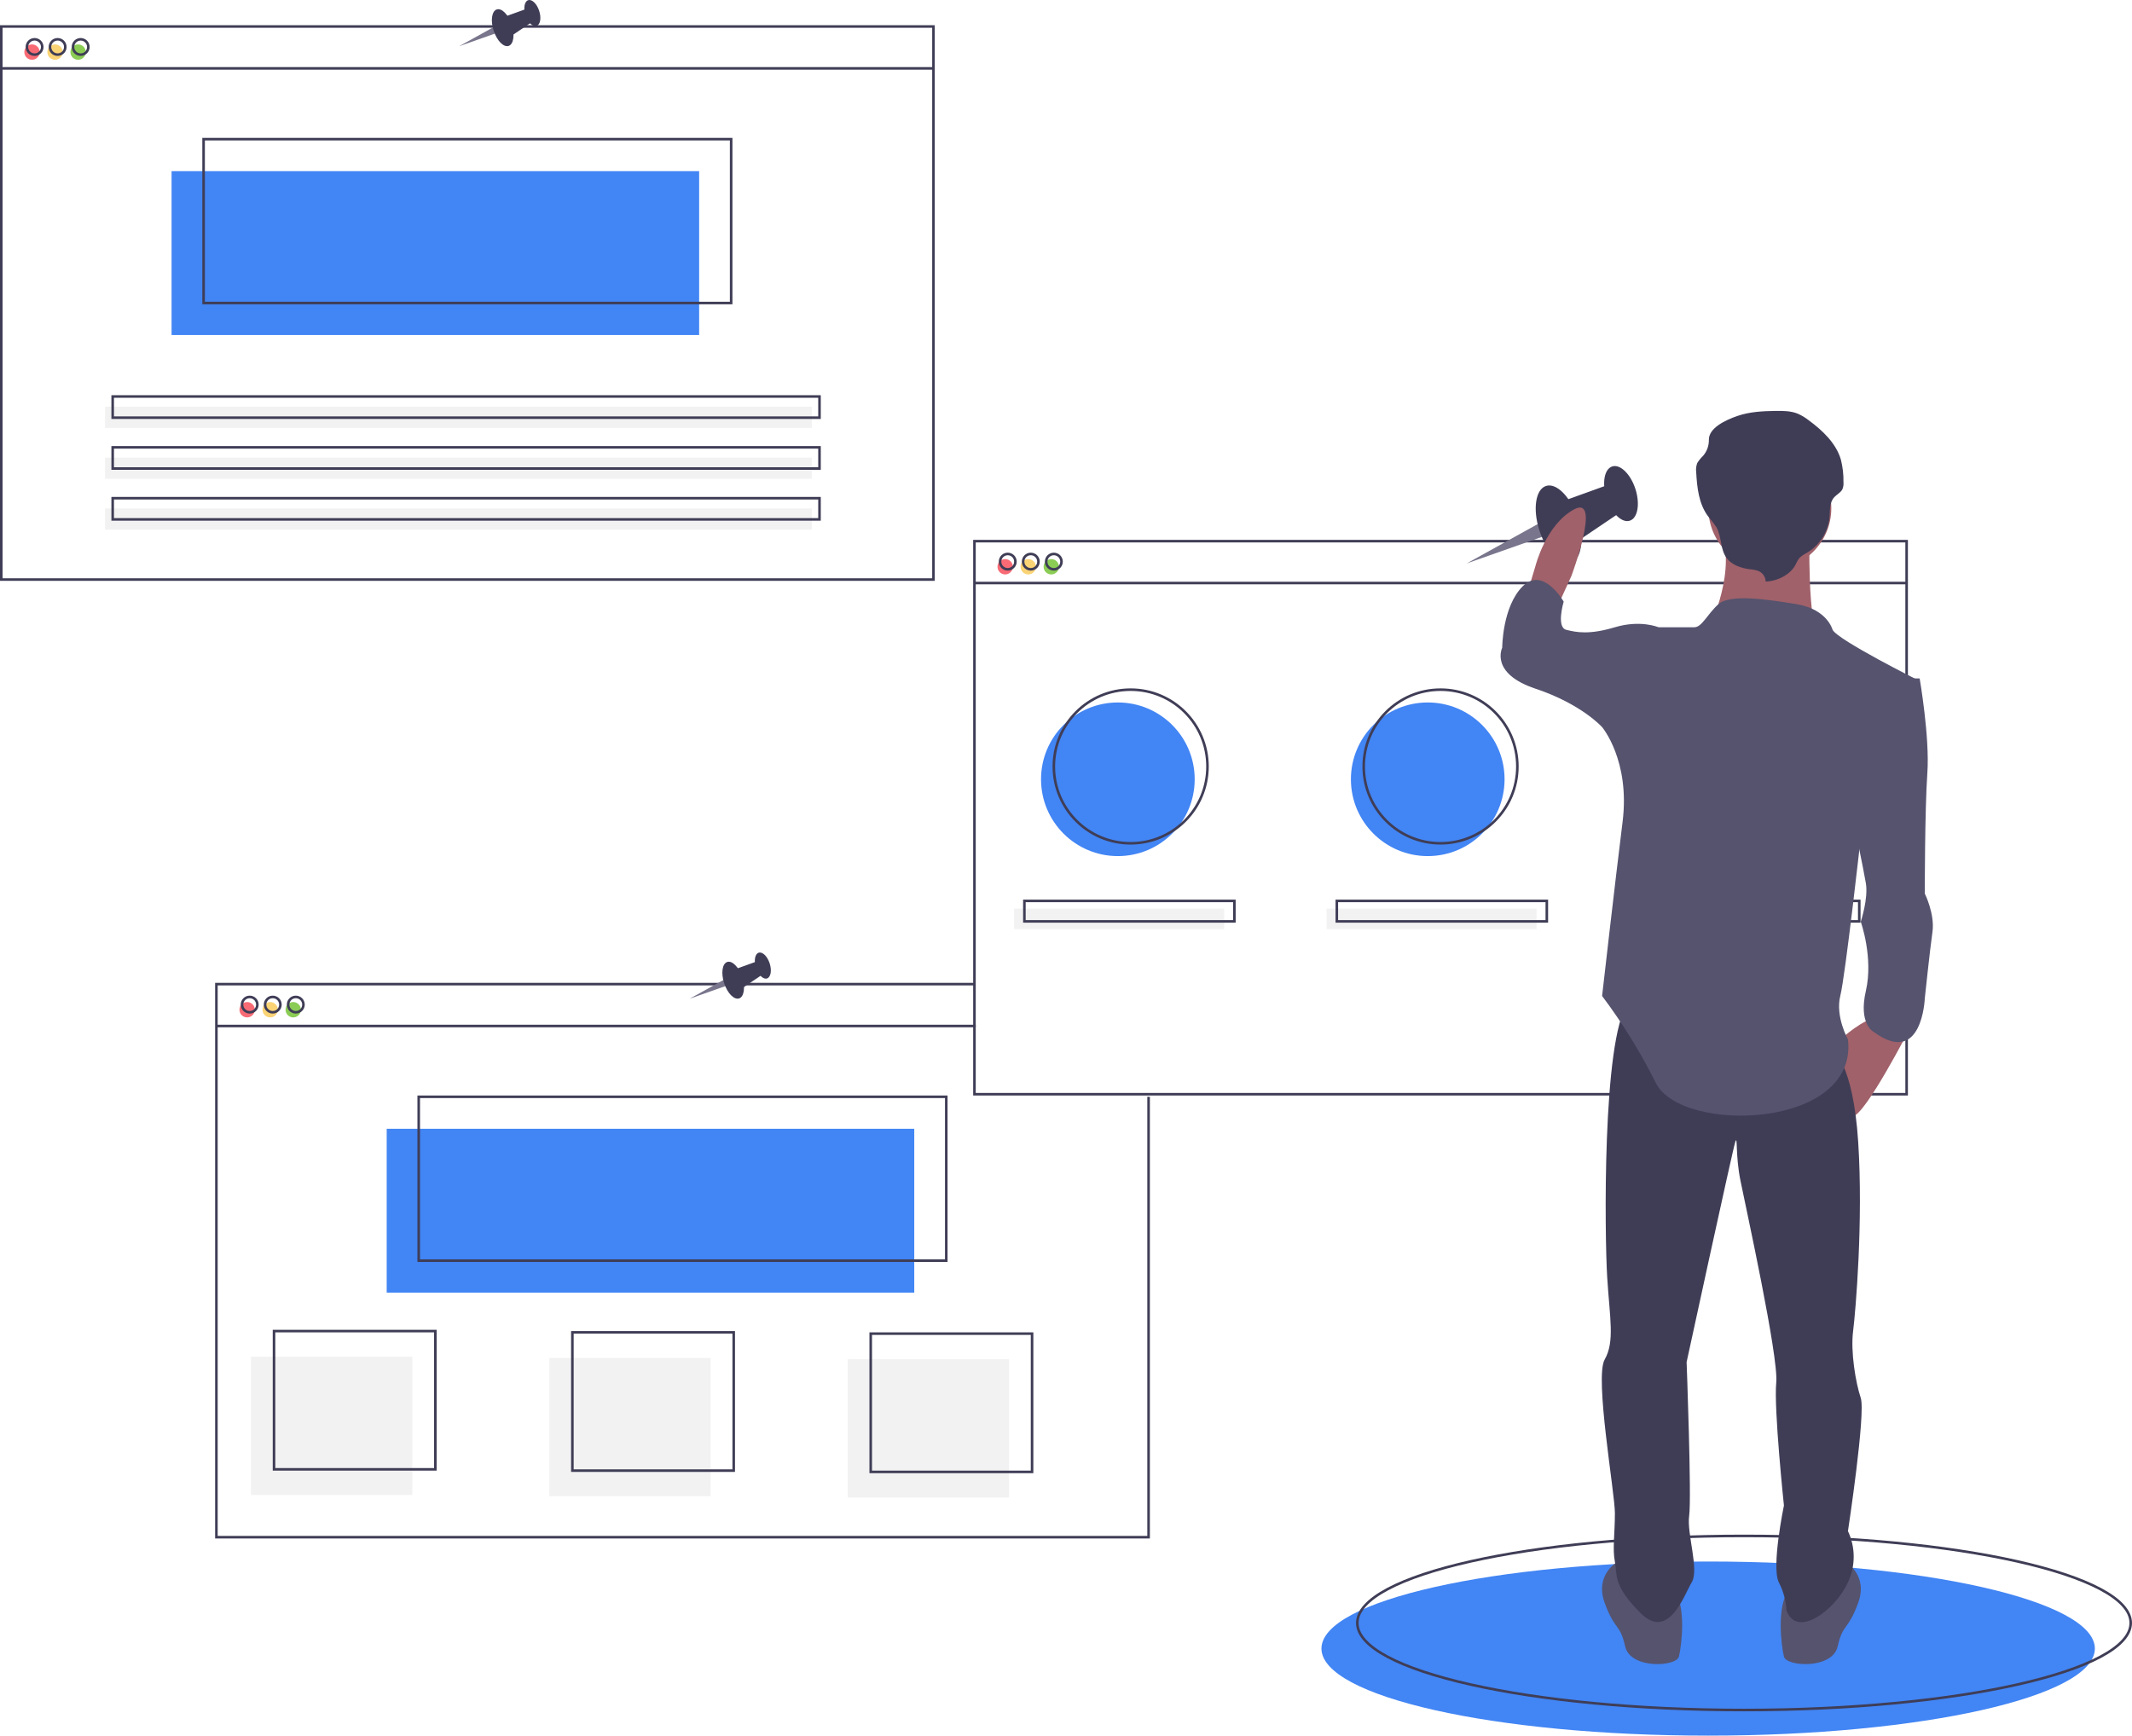
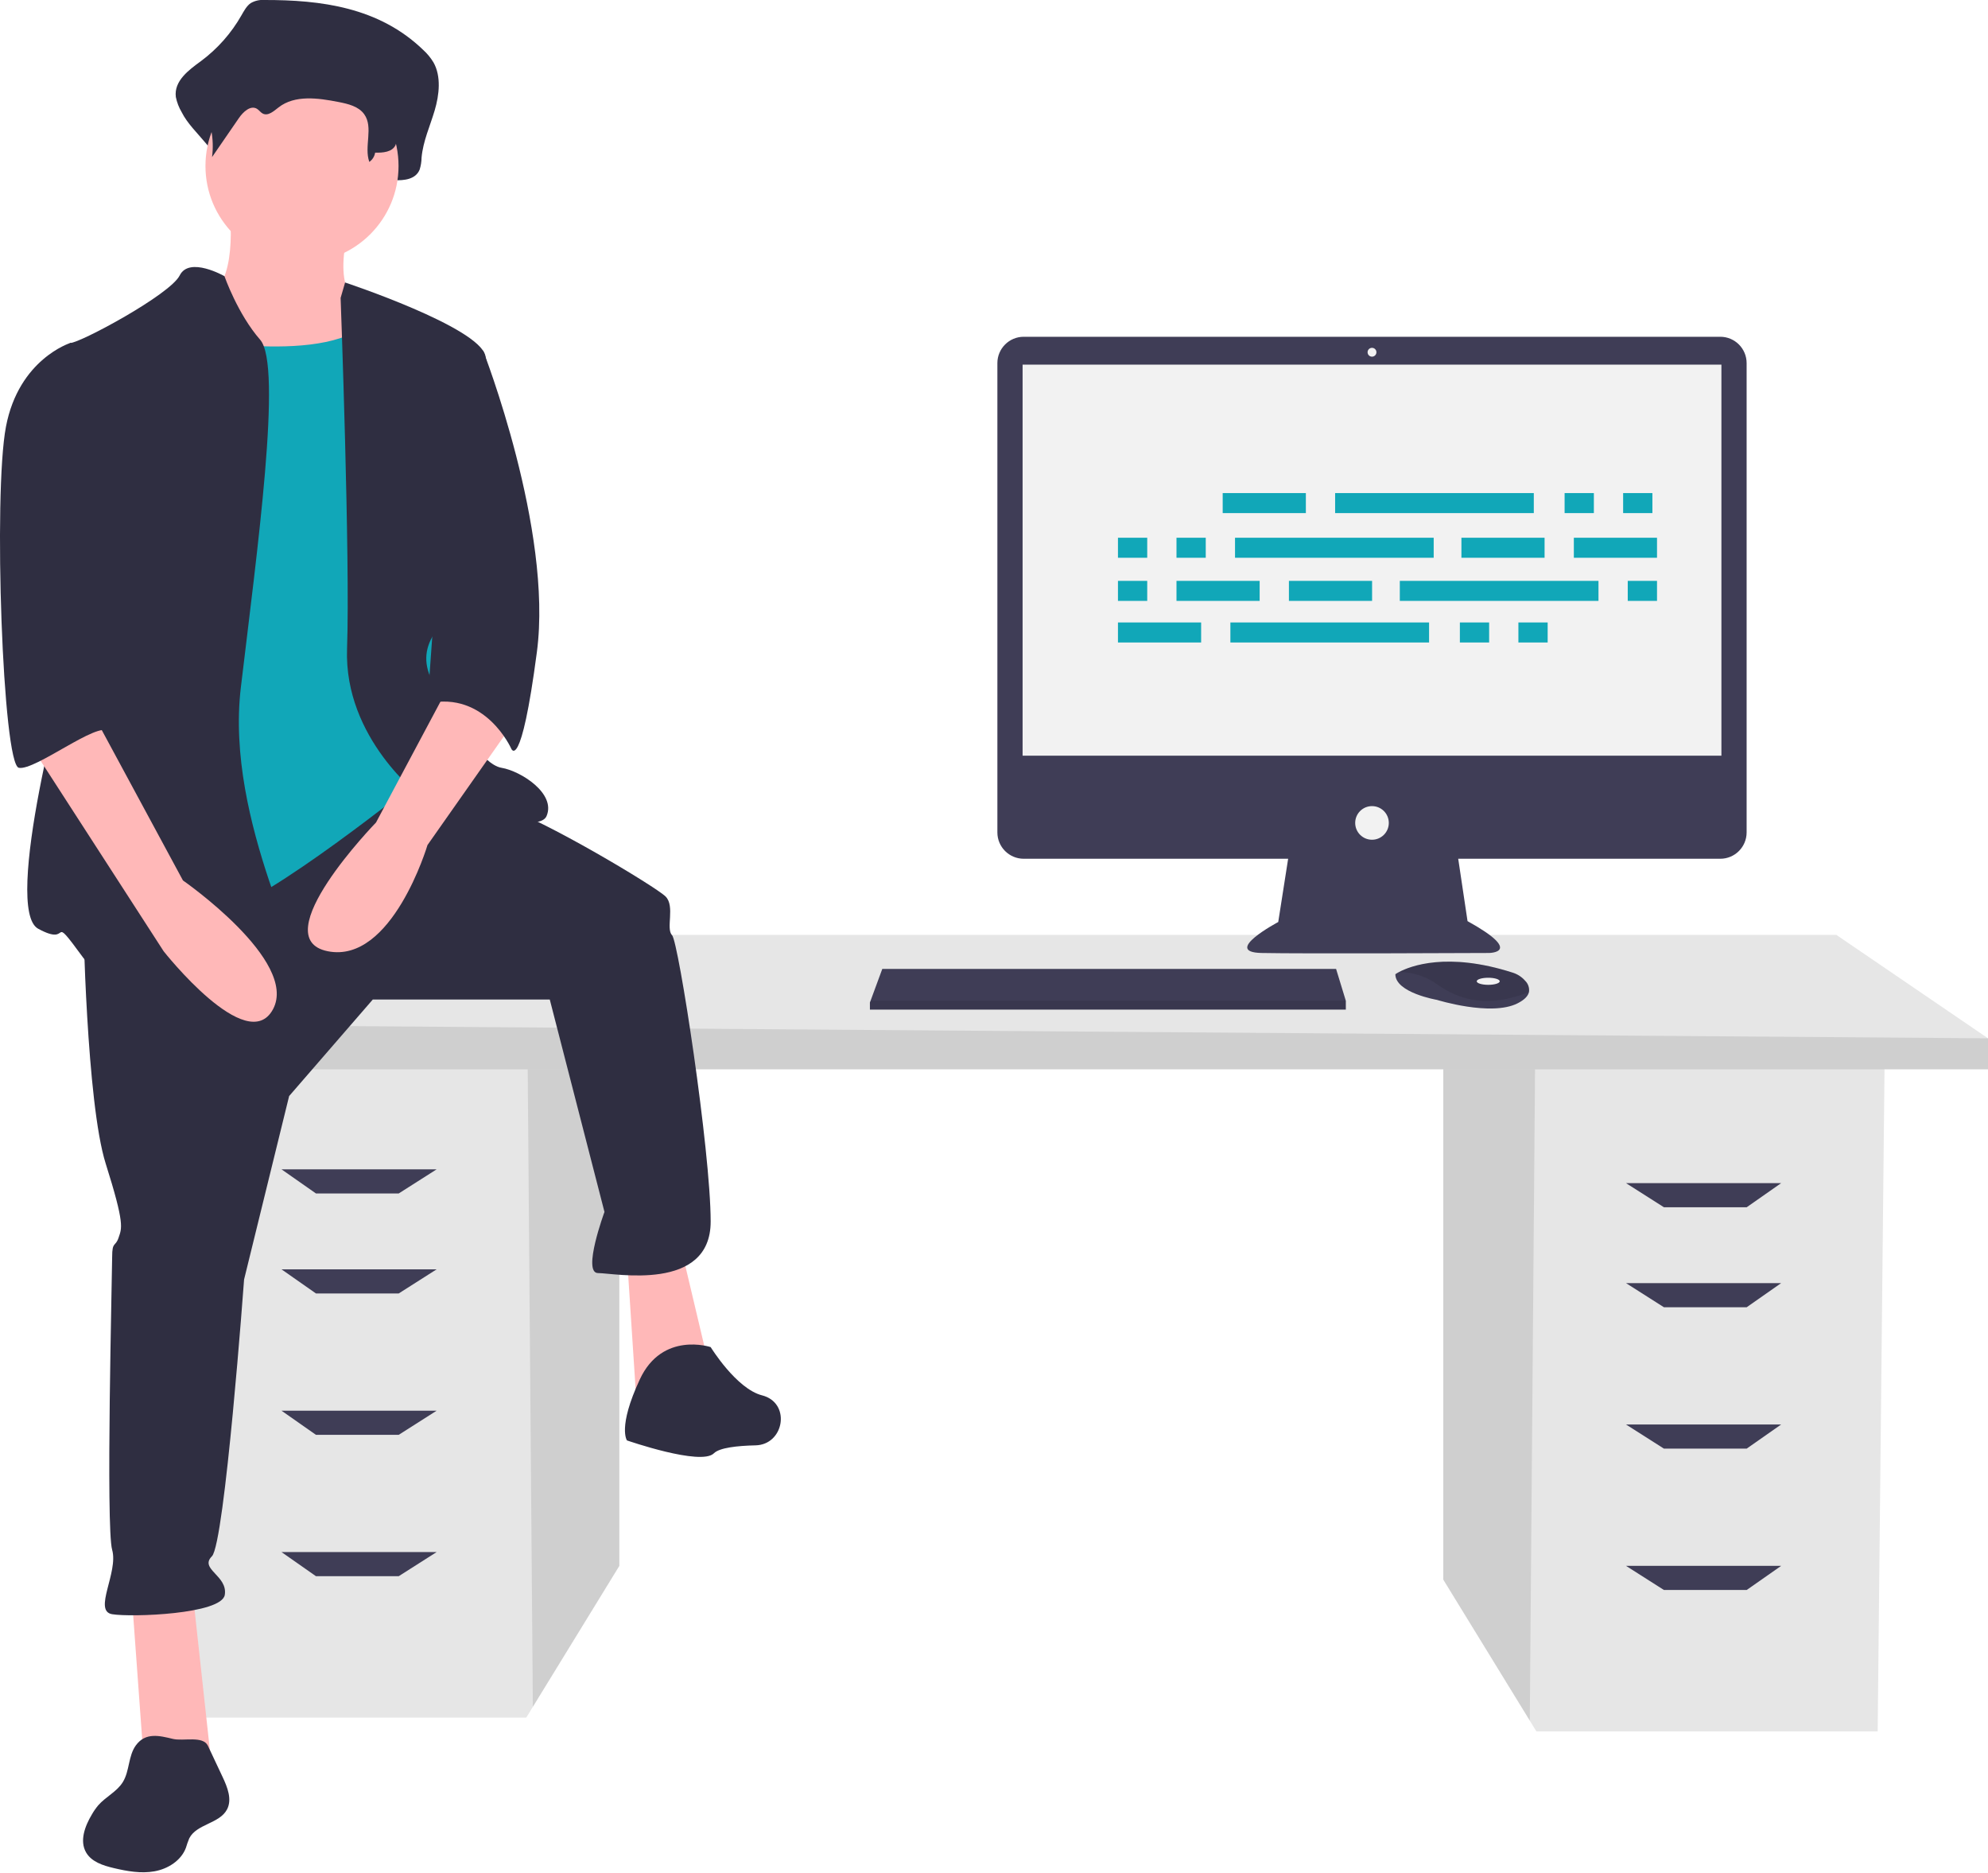
- <svg xmlns="http://www.w3.org/2000/svg" id="e66cdcae-b662-46fb-b424-18ba1a805fb0" data-name="Layer 1" width="832.5" height="677.845" viewBox="0 0 832.5 677.845">
-   <ellipse cx="667" cy="643.845" rx="151" ry="34" fill="#4285f4" />
-   <ellipse cx="681" cy="633.845" rx="151" ry="34" fill="none" stroke="#3f3d56" stroke-miterlimit="10" />
-   <circle cx="436.5" cy="304.345" r="30" fill="#4285f4" />
-   <circle cx="557.5" cy="304.345" r="30" fill="#4285f4" />
-   <circle cx="678.5" cy="304.345" r="30" fill="#4285f4" />
-   <circle cx="12.5" cy="20.345" r="3" fill="#f86b75" />
-   <circle cx="21.5" cy="20.345" r="3" fill="#fad375" />
-   <circle cx="30.5" cy="20.345" r="3" fill="#8bcc55" />
-   <rect x="67" y="66.845" width="206" height="64" fill="#4285f4" />
-   <rect x="0.5" y="10.345" width="364" height="216" fill="none" stroke="#3f3d56" stroke-miterlimit="10" />
-   <line x1="0.5" y1="26.703" x2="364.5" y2="26.703" fill="none" stroke="#3f3d56" stroke-miterlimit="10" />
-   <circle cx="13.5" cy="18.345" r="3" fill="none" stroke="#3f3d56" stroke-miterlimit="10" />
-   <circle cx="22.5" cy="18.345" r="3" fill="none" stroke="#3f3d56" stroke-miterlimit="10" />
-   <circle cx="31.5" cy="18.345" r="3" fill="none" stroke="#3f3d56" stroke-miterlimit="10" />
-   <rect x="79.5" y="54.345" width="206" height="64" fill="none" stroke="#3f3d56" stroke-miterlimit="10" />
-   <rect x="41" y="158.845" width="276" height="8.276" fill="#f2f2f2" />
-   <rect x="41" y="178.707" width="276" height="8.276" fill="#f2f2f2" />
-   <rect x="41" y="198.569" width="276" height="8.276" fill="#f2f2f2" />
-   <rect x="44" y="154.845" width="276" height="8.276" fill="none" stroke="#3f3d56" stroke-miterlimit="10" />
-   <rect x="44" y="174.707" width="276" height="8.276" fill="none" stroke="#3f3d56" stroke-miterlimit="10" />
-   <rect x="44" y="194.569" width="276" height="8.276" fill="none" stroke="#3f3d56" stroke-miterlimit="10" />
-   <circle cx="96.5" cy="394.345" r="3" fill="#f86b75" />
-   <circle cx="105.5" cy="394.345" r="3" fill="#fad375" />
-   <circle cx="114.5" cy="394.345" r="3" fill="#8bcc55" />
-   <rect x="151" y="440.845" width="206" height="64" fill="#4285f4" />
-   <polyline points="448.5 428.345 448.5 600.345 84.5 600.345 84.5 384.345 380.5 384.345" fill="none" stroke="#3f3d56" stroke-miterlimit="10" />
-   <line x1="84.5" y1="400.703" x2="381" y2="400.703" fill="none" stroke="#3f3d56" stroke-miterlimit="10" />
-   <circle cx="97.5" cy="392.345" r="3" fill="none" stroke="#3f3d56" stroke-miterlimit="10" />
-   <circle cx="106.5" cy="392.345" r="3" fill="none" stroke="#3f3d56" stroke-miterlimit="10" />
-   <circle cx="115.5" cy="392.345" r="3" fill="none" stroke="#3f3d56" stroke-miterlimit="10" />
-   <rect x="163.5" y="428.345" width="206" height="64" fill="none" stroke="#3f3d56" stroke-miterlimit="10" />
-   <circle cx="392.5" cy="221.345" r="3" fill="#f86b75" />
-   <circle cx="401.5" cy="221.345" r="3" fill="#fad375" />
-   <circle cx="410.5" cy="221.345" r="3" fill="#8bcc55" />
-   <rect x="380.5" y="211.345" width="364" height="216" fill="none" stroke="#3f3d56" stroke-miterlimit="10" />
-   <line x1="380.5" y1="227.703" x2="744.5" y2="227.703" fill="none" stroke="#3f3d56" stroke-miterlimit="10" />
-   <circle cx="393.5" cy="219.345" r="3" fill="none" stroke="#3f3d56" stroke-miterlimit="10" />
-   <circle cx="402.5" cy="219.345" r="3" fill="none" stroke="#3f3d56" stroke-miterlimit="10" />
-   <circle cx="411.5" cy="219.345" r="3" fill="none" stroke="#3f3d56" stroke-miterlimit="10" />
-   <circle cx="441.5" cy="299.345" r="30" fill="none" stroke="#3f3d56" stroke-miterlimit="10" />
-   <circle cx="562.5" cy="299.345" r="30" fill="none" stroke="#3f3d56" stroke-miterlimit="10" />
-   <circle cx="683.5" cy="299.345" r="30" fill="none" stroke="#3f3d56" stroke-miterlimit="10" />
-   <rect x="396" y="354.845" width="82" height="8" fill="#f2f2f2" />
-   <rect x="518" y="354.845" width="82" height="8" fill="#f2f2f2" />
-   <rect x="640" y="354.845" width="82" height="8" fill="#f2f2f2" />
-   <rect x="400" y="351.845" width="82" height="8" fill="none" stroke="#3f3d56" stroke-miterlimit="10" />
-   <rect x="522" y="351.845" width="82" height="8" fill="none" stroke="#3f3d56" stroke-miterlimit="10" />
-   <rect x="644" y="351.845" width="82" height="8" fill="none" stroke="#3f3d56" stroke-miterlimit="10" />
-   <rect x="98" y="529.845" width="63" height="54" fill="#f2f2f2" />
-   <rect x="214.5" y="530.345" width="63" height="54" fill="#f2f2f2" />
-   <rect x="331" y="530.845" width="63" height="54" fill="#f2f2f2" />
-   <rect x="107" y="519.845" width="63" height="54" fill="none" stroke="#3f3d56" stroke-miterlimit="10" />
-   <rect x="223.5" y="520.345" width="63" height="54" fill="none" stroke="#3f3d56" stroke-miterlimit="10" />
-   <rect x="340" y="520.845" width="63" height="54" fill="none" stroke="#3f3d56" stroke-miterlimit="10" />
-   <polygon points="600.786 204.492 572.726 220.039 602.65 209.483 600.786 204.492" fill="#79758c" />
-   <ellipse cx="792.31" cy="315.866" rx="7.829" ry="15.772" transform="translate(-242.5739 149.1338) rotate(-17.99425)" fill="#3f3d56" />
-   <ellipse cx="816.715" cy="303.839" rx="5.906" ry="11.137" transform="translate(-237.665 156.0847) rotate(-17.99425)" fill="#3f3d56" />
-   <polygon points="610.365 195.681 628.977 188.961 632.933 199.919 614.919 212.087 610.365 195.681" fill="#3f3d56" />
-   <path d="M792.335,347.046l5-11s12-32,1-26-15,22-15,22l-3,10Z" transform="translate(-183.75 -111.0777)" fill="#a0616a" />
-   <path d="M929.335,513.046s-17,33-22,34-5-30-5-30,10-9,14-8S929.335,513.046,929.335,513.046Z" transform="translate(-183.75 -111.0777)" fill="#a0616a" />
-   <path d="M904.335,721.046s9,5,5,16-6,8-8,17-20,8-21,4-3-20,2-26S904.335,721.046,904.335,721.046Z" transform="translate(-183.75 -111.0777)" fill="#55536e" />
-   <path d="M815.335,721.046s-9,5-5,16,6,8,8,17,20,8,21,4,3-20-2-26S815.335,721.046,815.335,721.046Z" transform="translate(-183.75 -111.0777)" fill="#55536e" />
-   <path d="M899.335,521.046s8,5,10,36-1,66-2,74,1,20,3,26-5,52-5,52a23.433,23.433,0,0,1,0,20c-5,11-20,22-24,11a27.131,27.131,0,0,0-3-11c-3-6,2-30,2-30s-4-38-3-48-12-69-14-79-1-18-2-15-19,86-19,86,2,53,1,60,4,21,1,26-9,23-20,12-9-15-10-20,0-11,0-19-8-53-4-60,2-16,1-32-2-93,8-107S899.335,521.046,899.335,521.046Z" transform="translate(-183.75 -111.0777)" fill="#3f3d56" />
-   <circle cx="691.085" cy="198.469" r="24" fill="#a0616a" />
-   <path d="M890.335,319.046s-1,36,4,42-43-5-43-5,11-23,4-38S890.335,319.046,890.335,319.046Z" transform="translate(-183.75 -111.0777)" fill="#a0616a" />
-   <path d="M899.335,357.046s-2-8-14-10-26.191-4-30.595,0-6.405,9-9.405,9h-14l-22,39s11,13,8,37-8,68-8,68a219.995,219.995,0,0,1,21,34c10,20,79,18,75-17,0,0-5-9-3-17s8-62,8-62l23-61S901.335,361.046,899.335,357.046Z" transform="translate(-183.75 -111.0777)" fill="#55536e" />
-   <path d="M926.335,376.046h7s4,23,3,37-1,47-1,47,4,8,3,15-3,26-3,26-1,27-20,13c0,0-6-3-3-16s-2-27-2-27,3-9,2-15-5-25-5-25Z" transform="translate(-183.75 -111.0777)" fill="#55536e" />
-   <path d="M836.335,359.046l-5-3s-7-3-17,0-15,2-19,1-1-11-1-11-8-14-16-6-8,24-8,24-5,10,13,16,26,15,26,15h20Z" transform="translate(-183.75 -111.0777)" fill="#55536e" />
-   <path d="M873.208,338.194a4.636,4.636,0,0,0-2.875-4.13,13.109,13.109,0,0,0-3.417-.675c-3.405-.439-6.908-1.688-8.892-4.289-2.641-3.464-1.919-8.309-4.036-12.07a41.86,41.86,0,0,0-3.227-4.24c-3.694-4.944-4.345-11.255-4.682-17.26a7.41,7.41,0,0,1,.407-3.606,13.863,13.863,0,0,1,2.282-2.816,9.352,9.352,0,0,0,2.262-6.241c-.108-4.651,6.546-7.776,11.259-9.382s9.823-1.862,14.844-1.93c2.886-.039,5.865-.005,8.518,1.049a19.607,19.607,0,0,1,4.271,2.543c5.56,4.07,10.782,9.073,12.648,15.406a33.311,33.311,0,0,1,1.013,8.848,5.791,5.791,0,0,1-.396,2.723c-.667,1.342-2.24,2.068-3.257,3.206-1.899,2.125-1.561,5.2-1.802,7.95a18.21,18.21,0,0,1-8.944,13.773,11.406,11.406,0,0,0-2.797,1.934,12.279,12.279,0,0,0-1.543,2.693C882.845,335.517,877.805,338.058,873.208,338.194Z" transform="translate(-183.75 -111.0777)" fill="#3f3d56" />
-   <polygon points="192.598 10.671 179.278 18.05 193.483 13.04 192.598 10.671" fill="#79758c" />
-   <ellipse cx="380.038" cy="121.889" rx="3.716" ry="7.487" transform="translate(-202.8155 12.28627) rotate(-17.99425)" fill="#3f3d56" />
-   <ellipse cx="391.623" cy="116.18" rx="2.804" ry="5.286" transform="translate(-200.4854 15.58571) rotate(-17.99425)" fill="#3f3d56" />
-   <polygon points="197.145 6.488 205.98 3.299 207.858 8.5 199.307 14.276 197.145 6.488" fill="#3f3d56" />
-   <polygon points="282.598 382.671 269.278 390.05 283.483 385.04 282.598 382.671" fill="#79758c" />
-   <ellipse cx="470.038" cy="493.889" rx="3.716" ry="7.487" transform="translate(-313.3323 58.28467) rotate(-17.99425)" fill="#3f3d56" />
-   <ellipse cx="481.623" cy="488.18" rx="2.804" ry="5.286" transform="translate(-311.0021 61.58411) rotate(-17.99425)" fill="#3f3d56" />
-   <polygon points="287.145 378.488 295.98 375.299 297.858 380.5 289.307 386.276 287.145 378.488" fill="#3f3d56" />
+ <svg xmlns="http://www.w3.org/2000/svg" data-name="Layer 1" width="711.188" height="669.683" viewBox="0 0 711.188 669.683">
+   <polygon points="516.326 380.018 516.326 565.013 547.27 615.443 549.625 619.279 671.722 619.279 674.189 380.018 516.326 380.018" fill="#e6e6e6" />
+   <polygon points="516.326 380.018 516.326 565.013 547.27 615.443 549.169 380.018 516.326 380.018" opacity="0.1" />
+   <polygon points="221.566 375.084 221.566 560.08 190.622 610.51 188.267 614.345 66.17 614.345 63.703 375.084 221.566 375.084" fill="#e6e6e6" />
+   <polygon points="221.566 375.084 221.566 560.08 190.622 610.51 188.723 375.084 221.566 375.084" opacity="0.1" />
+   <polygon points="711.188 371.385 711.188 382.484 47.67 382.484 47.67 366.451 109.335 334.385 656.923 334.385 711.188 371.385" fill="#e6e6e6" />
+   <polygon points="711.188 371.385 711.188 382.484 47.67 382.484 47.67 366.451 711.188 371.385" opacity="0.1" />
+   <polygon points="142.635 426.883 113.035 426.883 100.702 418.25 156.201 418.25 142.635 426.883" fill="#3f3d56" />
+   <polygon points="142.635 462.649 113.035 462.649 100.702 454.016 156.201 454.016 142.635 462.649" fill="#3f3d56" />
+   <polygon points="142.635 513.215 113.035 513.215 100.702 504.581 156.201 504.581 142.635 513.215" fill="#3f3d56" />
+   <polygon points="142.635 563.78 113.035 563.78 100.702 555.147 156.201 555.147 142.635 563.78" fill="#3f3d56" />
+   <polygon points="595.257 431.816 624.857 431.816 637.19 423.183 581.691 423.183 595.257 431.816" fill="#3f3d56" />
+   <polygon points="595.257 467.582 624.857 467.582 637.19 458.949 581.691 458.949 595.257 467.582" fill="#3f3d56" />
+   <polygon points="595.257 518.148 624.857 518.148 637.19 509.515 581.691 509.515 595.257 518.148" fill="#3f3d56" />
+   <polygon points="595.257 568.713 624.857 568.713 637.19 560.08 581.691 560.08 595.257 568.713" fill="#3f3d56" />
+   <path d="M859.82,235.615H610.634a9.423,9.423,0,0,0-9.424,9.424V412.897a9.423,9.423,0,0,0,9.424,9.424h94.593l-3.544,22.626s-20.253,10.759-6.013,11.076,81.328,0,81.328,0,12.974,0-7.595-11.392l-3.334-22.31h93.75a9.423,9.423,0,0,0,9.424-9.424V245.039A9.423,9.423,0,0,0,859.82,235.615Z" transform="translate(-244.406 -115.1587)" fill="#3f3d56" />
+   <rect x="365.823" y="130.424" width="249.996" height="139.871" fill="#f2f2f2" />
+   <circle cx="490.821" cy="125.994" r="1.582" fill="#f2f2f2" />
+   <circle cx="490.821" cy="294.346" r="6.013" fill="#f2f2f2" />
+   <polygon points="481.452 357.952 481.452 361.117 311.202 361.117 311.202 358.585 311.436 357.952 315.632 346.56 477.971 346.56 481.452 357.952" fill="#3f3d56" />
+   <path d="M791.376,470.013c-.31,1.326-1.481,2.725-4.127,4.047-9.493,4.747-28.797-1.266-28.797-1.266s-14.873-2.532-14.873-9.177a11.866,11.866,0,0,1,1.304-.775c3.991-2.112,17.225-7.322,40.691.221a9.786,9.786,0,0,1,4.46,2.923A4.667,4.667,0,0,1,791.376,470.013Z" transform="translate(-244.406 -115.1587)" fill="#3f3d56" />
+   <path d="M791.376,470.013c-11.62,4.452-21.977,4.785-32.607-2.598a23.343,23.343,0,0,0-13.886-4.573c3.991-2.112,17.225-7.322,40.691.221a9.786,9.786,0,0,1,4.46,2.923A4.667,4.667,0,0,1,791.376,470.013Z" transform="translate(-244.406 -115.1587)" opacity="0.1" />
+   <ellipse cx="532.4" cy="350.99" rx="4.114" ry="1.266" fill="#f2f2f2" />
+   <polygon points="481.452 357.952 481.452 361.117 311.202 361.117 311.202 358.585 311.436 357.952 481.452 357.952" opacity="0.1" />
+   <path d="M339.068,115.159a8.554,8.554,0,0,0-4.961,1.108c-1.476,1.011-2.406,2.782-3.356,4.429a52.986,52.986,0,0,1-14.434,16.305c-4.289,3.142-9.742,7.06-9.008,12.853a17.372,17.372,0,0,0,2.091,5.426c3.957,7.987,14.754,14.159,13.692,23.273,3.931-6.581-1.327-9.835,2.604-16.416,1.872-3.134,5.124-6.672,7.951-4.704.946.659,1.568,1.841,2.553,2.419,2.351,1.38,4.853-1.258,6.934-3.126,7.177-6.443,17.383-4.755,26.314-2.747,4.216.948,8.847,2.191,11.34,6.221,3.277,5.298-3.113,11.02-4.728,17.01a3.264,3.264,0,0,0,3.503,4.062c2.68-.264,5.854-.481,6.013-1.657,3.372.12,7.503-.262,8.947-3.772a14.762,14.762,0,0,0,.693-4.293c.53-5.897,3.033-11.277,4.691-16.89s2.379-12.191-.419-17.167a19.864,19.864,0,0,0-3.666-4.456C379.94,117.67,359.063,115.136,339.068,115.159Z" transform="translate(-244.406 -115.1587)" fill="#2f2e41" />
+   <path d="M326.544,190.064s3.453,28.778-9.209,31.081,11.511,41.441,11.511,41.441l57.557,6.907-13.814-46.045s-9.209-3.453-3.453-26.476S326.544,190.064,326.544,190.064Z" transform="translate(-244.406 -115.1587)" fill="#ffb8b8" />
+   <polygon points="47.028 569.318 51.633 632.631 75.806 632.631 68.9 569.318 47.028 569.318" fill="#ffb8b8" />
+   <polygon points="224.303 449.6 227.756 502.552 254.233 491.041 243.872 447.298 224.303 449.6" fill="#ffb8b8" />
+   <path d="M274.167,442.738s1.151,66.766,8.058,88.637,5.756,23.023,4.605,26.476-2.302,1.151-2.302,6.907-2.302,96.695,0,104.753-6.907,21.872,0,23.023,39.139,0,40.29-6.907-9.209-9.209-4.605-13.814,11.511-98.998,11.511-98.998l16.116-65.615,29.93-34.534H441.082l19.569,75.975s-8.058,21.872-2.302,21.872,40.29,6.907,40.29-18.418S487.127,451.947,484.825,449.645s1.151-10.36-2.302-13.814-43.743-27.627-58.708-32.232S387.857,393.515,387.857,393.515Z" transform="translate(-244.406 -115.1587)" fill="#2f2e41" />
+   <path d="M498.639,596.991s-17.267-5.756-25.325,11.511-4.605,21.872-4.605,21.872,26.476,9.209,31.081,4.605c2.003-2.003,8.365-2.699,14.913-2.846,9.973-.224,12.626-14.333,3.207-17.619q-.421-.147-.853-.255C507.848,611.955,498.639,596.991,498.639,596.991Z" transform="translate(-244.406 -115.1587)" fill="#2f2e41" />
+   <circle cx="108.038" cy="59.365" r="34.534" fill="#ffb8b8" />
+   <path d="M307.55,235.534s56.406,11.511,70.219-6.907,19.569,51.801,19.569,51.801l6.907,73.673-10.36,40.29s-54.103,43.743-71.37,47.197-43.743,5.756-43.743,5.756,8.058-127.776,8.058-130.078S307.55,235.534,307.55,235.534Z" transform="translate(-244.406 -115.1587)" fill="#11a7b8" />
+   <path d="M324.704,213.945s-12.55-7.189-16.003-.282S273.016,237.836,269.562,237.836s6.907,95.544,2.302,107.056S245.389,440.436,258.051,447.343s3.453-6.907,16.116,10.36,74.824,17.267,78.277,10.36-27.627-58.708-21.872-107.056,14.965-115.114,6.907-124.323S324.704,213.945,324.704,213.945Z" transform="translate(-244.406 -115.1587)" fill="#2f2e41" />
+   <path d="M366.258,221.72l1.603-5.518s47.895,15.878,50.198,26.238,1.151,82.882-6.907,88.637-19.569,14.965-11.511,28.778,17.267,28.778,24.174,29.93,19.569,9.209,16.116,17.267-44.894-6.907-44.894-6.907-27.627-20.72-26.476-52.952S366.258,221.72,366.258,221.72Z" transform="translate(-244.406 -115.1587)" fill="#2f2e41" />
+   <path d="M406.548,357.554l-27.627,51.801s-40.29,41.441-17.267,46.045,35.685-37.987,35.685-37.987l29.93-42.592Z" transform="translate(-244.406 -115.1587)" fill="#ffb8b8" />
+   <path d="M340.75,124.195a7.838,7.838,0,0,0-4.039.783,9.413,9.413,0,0,0-2.732,3.131,39.773,39.773,0,0,1-11.75,11.524c-3.491,2.221-7.93,4.99-7.333,9.084a11.359,11.359,0,0,0,1.702,3.835,30.163,30.163,0,0,1,3.665,18.801l9.6-13.954c1.524-2.215,4.171-4.715,6.472-3.324.77.466,1.276,1.301,2.078,1.71,1.914.975,3.95-.889,5.644-2.21,5.842-4.554,14.15-3.361,21.421-1.942,3.432.67,7.202,1.549,9.231,4.397,3.372,4.733-.149,11.572,1.819,17.04a5.023,5.023,0,0,0,2.079-3.317c2.745.085,6.107-.185,7.283-2.666a9.188,9.188,0,0,0,.564-3.034c.432-4.168,2.469-7.971,3.819-11.938s1.937-8.616-.341-12.133a14.681,14.681,0,0,0-2.984-3.149C374.022,125.97,357.027,124.178,340.75,124.195Z" transform="translate(-244.406 -115.1587)" fill="#2f2e41" />
+   <path d="M406.548,237.836l10.725,2.847s24.96,63.919,19.204,107.662-9.209,34.534-9.209,34.534-9.209-20.72-29.93-16.116Z" transform="translate(-244.406 -115.1587)" fill="#2f2e41" />
+   <path d="M293.029,739.422c-2.776,3.772-2.219,9.165-4.678,13.151-2.131,3.455-6.148,5.267-8.814,8.329a22.326,22.326,0,0,0-2.266,3.26c-2.473,4.143-4.483,9.452-2.048,13.616,1.959,3.35,6.078,4.66,9.855,5.552,4.774,1.128,9.734,2.031,14.564,1.169s9.549-3.819,11.271-8.412a32.5,32.5,0,0,1,1.205-3.401c2.617-5.153,10.827-5.209,13.506-10.33,1.875-3.584.151-7.916-1.571-11.576l-5.261-11.177c-1.746-3.709-8.824-1.576-12.513-2.465C301.465,735.978,296.491,734.701,293.029,739.422Z" transform="translate(-244.406 -115.1587)" fill="#2f2e41" />
+   <path d="M254.598,380.577l48.348,74.824s29.93,37.987,39.139,20.72-32.232-46.045-32.232-46.045L278.772,372.519Z" transform="translate(-244.406 -115.1587)" fill="#ffb8b8" />
+   <path d="M278.772,240.138,269.562,237.836s-18.418,5.756-23.023,29.93-1.151,120.869,4.605,122.02,28.427-16.837,32.056-13.023-7.882-15.756-4.429-26.116S278.772,240.138,278.772,240.138Z" transform="translate(-244.406 -115.1587)" fill="#2f2e41" />
+   <g id="f3c2397c-d780-4cc6-97d8-1503d8277a2c" data-name="Group 13">
+     <rect id="ad41612f-86f7-46b2-a964-3a5da7bcf3cf" data-name="Rectangle 55" x="437.407" y="176.363" width="29.752" height="7.163" fill="#11a7b8" />
+     <rect id="b9a0b375-cc2a-4c59-8850-661af54e4f62" data-name="Rectangle 56" x="559.722" y="176.363" width="10.468" height="7.163" fill="#11a7b8" />
+     <rect id="e174c2ab-9bc5-41ec-b37c-b06fbf8a9878" data-name="Rectangle 57" x="580.659" y="176.363" width="10.468" height="7.163" fill="#11a7b8" />
+     <rect id="ba2479ac-4c7d-43b4-a028-73b1e20e4002" data-name="Rectangle 58" x="477.628" y="176.363" width="71.075" height="7.163" fill="#11a7b8" />
+     <rect id="ac60ef86-00f2-480b-8171-28b6fdfc1958" data-name="Rectangle 59" x="399.941" y="222.644" width="29.752" height="7.163" fill="#11a7b8" />
+     <rect id="b3d8298d-cd65-487a-8b19-4cee946356e7" data-name="Rectangle 60" x="522.256" y="222.644" width="10.468" height="7.163" fill="#11a7b8" />
+     <rect id="ed27f15f-f0c4-4569-8330-a6688f8e356c" data-name="Rectangle 61" x="543.193" y="222.644" width="10.468" height="7.163" fill="#11a7b8" />
+     <rect id="f685c005-adaf-4d60-acda-005b037d82a6" data-name="Rectangle 62" x="440.162" y="222.644" width="71.075" height="7.163" fill="#11a7b8" />
+     <rect id="eca7c7fc-83f8-48ca-a588-6606db47af3f" data-name="Rectangle 63" x="522.807" y="192.341" width="29.752" height="7.163" fill="#11a7b8" />
+     <rect id="a71b5b2f-f8b9-481d-a301-5e3357e5fe42" data-name="Rectangle 64" x="563.028" y="192.341" width="29.752" height="7.163" fill="#11a7b8" />
+     <rect id="abb3a25a-f854-41fc-8391-e6ad9fbe2417" data-name="Rectangle 66" x="399.941" y="192.341" width="10.468" height="7.163" fill="#11a7b8" />
+     <rect id="add2b425-b775-4eb5-9c25-8c4c14f957c9" data-name="Rectangle 67" x="420.878" y="192.341" width="10.468" height="7.163" fill="#11a7b8" />
+     <rect id="b7159612-3b84-4b0b-a885-612eaab04c06" data-name="Rectangle 68" x="441.815" y="192.341" width="71.075" height="7.163" fill="#11a7b8" />
+     <rect id="edfc7301-4de5-47dc-80e2-1ae2da982d6d" data-name="Rectangle 69" x="461.099" y="207.768" width="29.752" height="7.163" fill="#11a7b8" />
+     <rect id="e1009f91-6275-4375-80fa-0d778e331fdc" data-name="Rectangle 70" x="420.878" y="207.768" width="29.752" height="7.163" fill="#11a7b8" />
+     <rect id="a060fb9f-1f1a-4862-9a69-16dd49199e18" data-name="Rectangle 71" x="399.941" y="207.768" width="10.468" height="7.163" fill="#11a7b8" />
+     <rect id="b6754d5f-104f-449c-b9a9-cf9ac82bf5fe" data-name="Rectangle 73" x="582.312" y="207.768" width="10.468" height="7.163" fill="#11a7b8" />
+     <rect id="e6ed1ccd-2cfd-450f-a339-07df3a1ee6bb" data-name="Rectangle 74" x="500.768" y="207.768" width="71.075" height="7.163" fill="#11a7b8" />
+   </g>
</svg>
